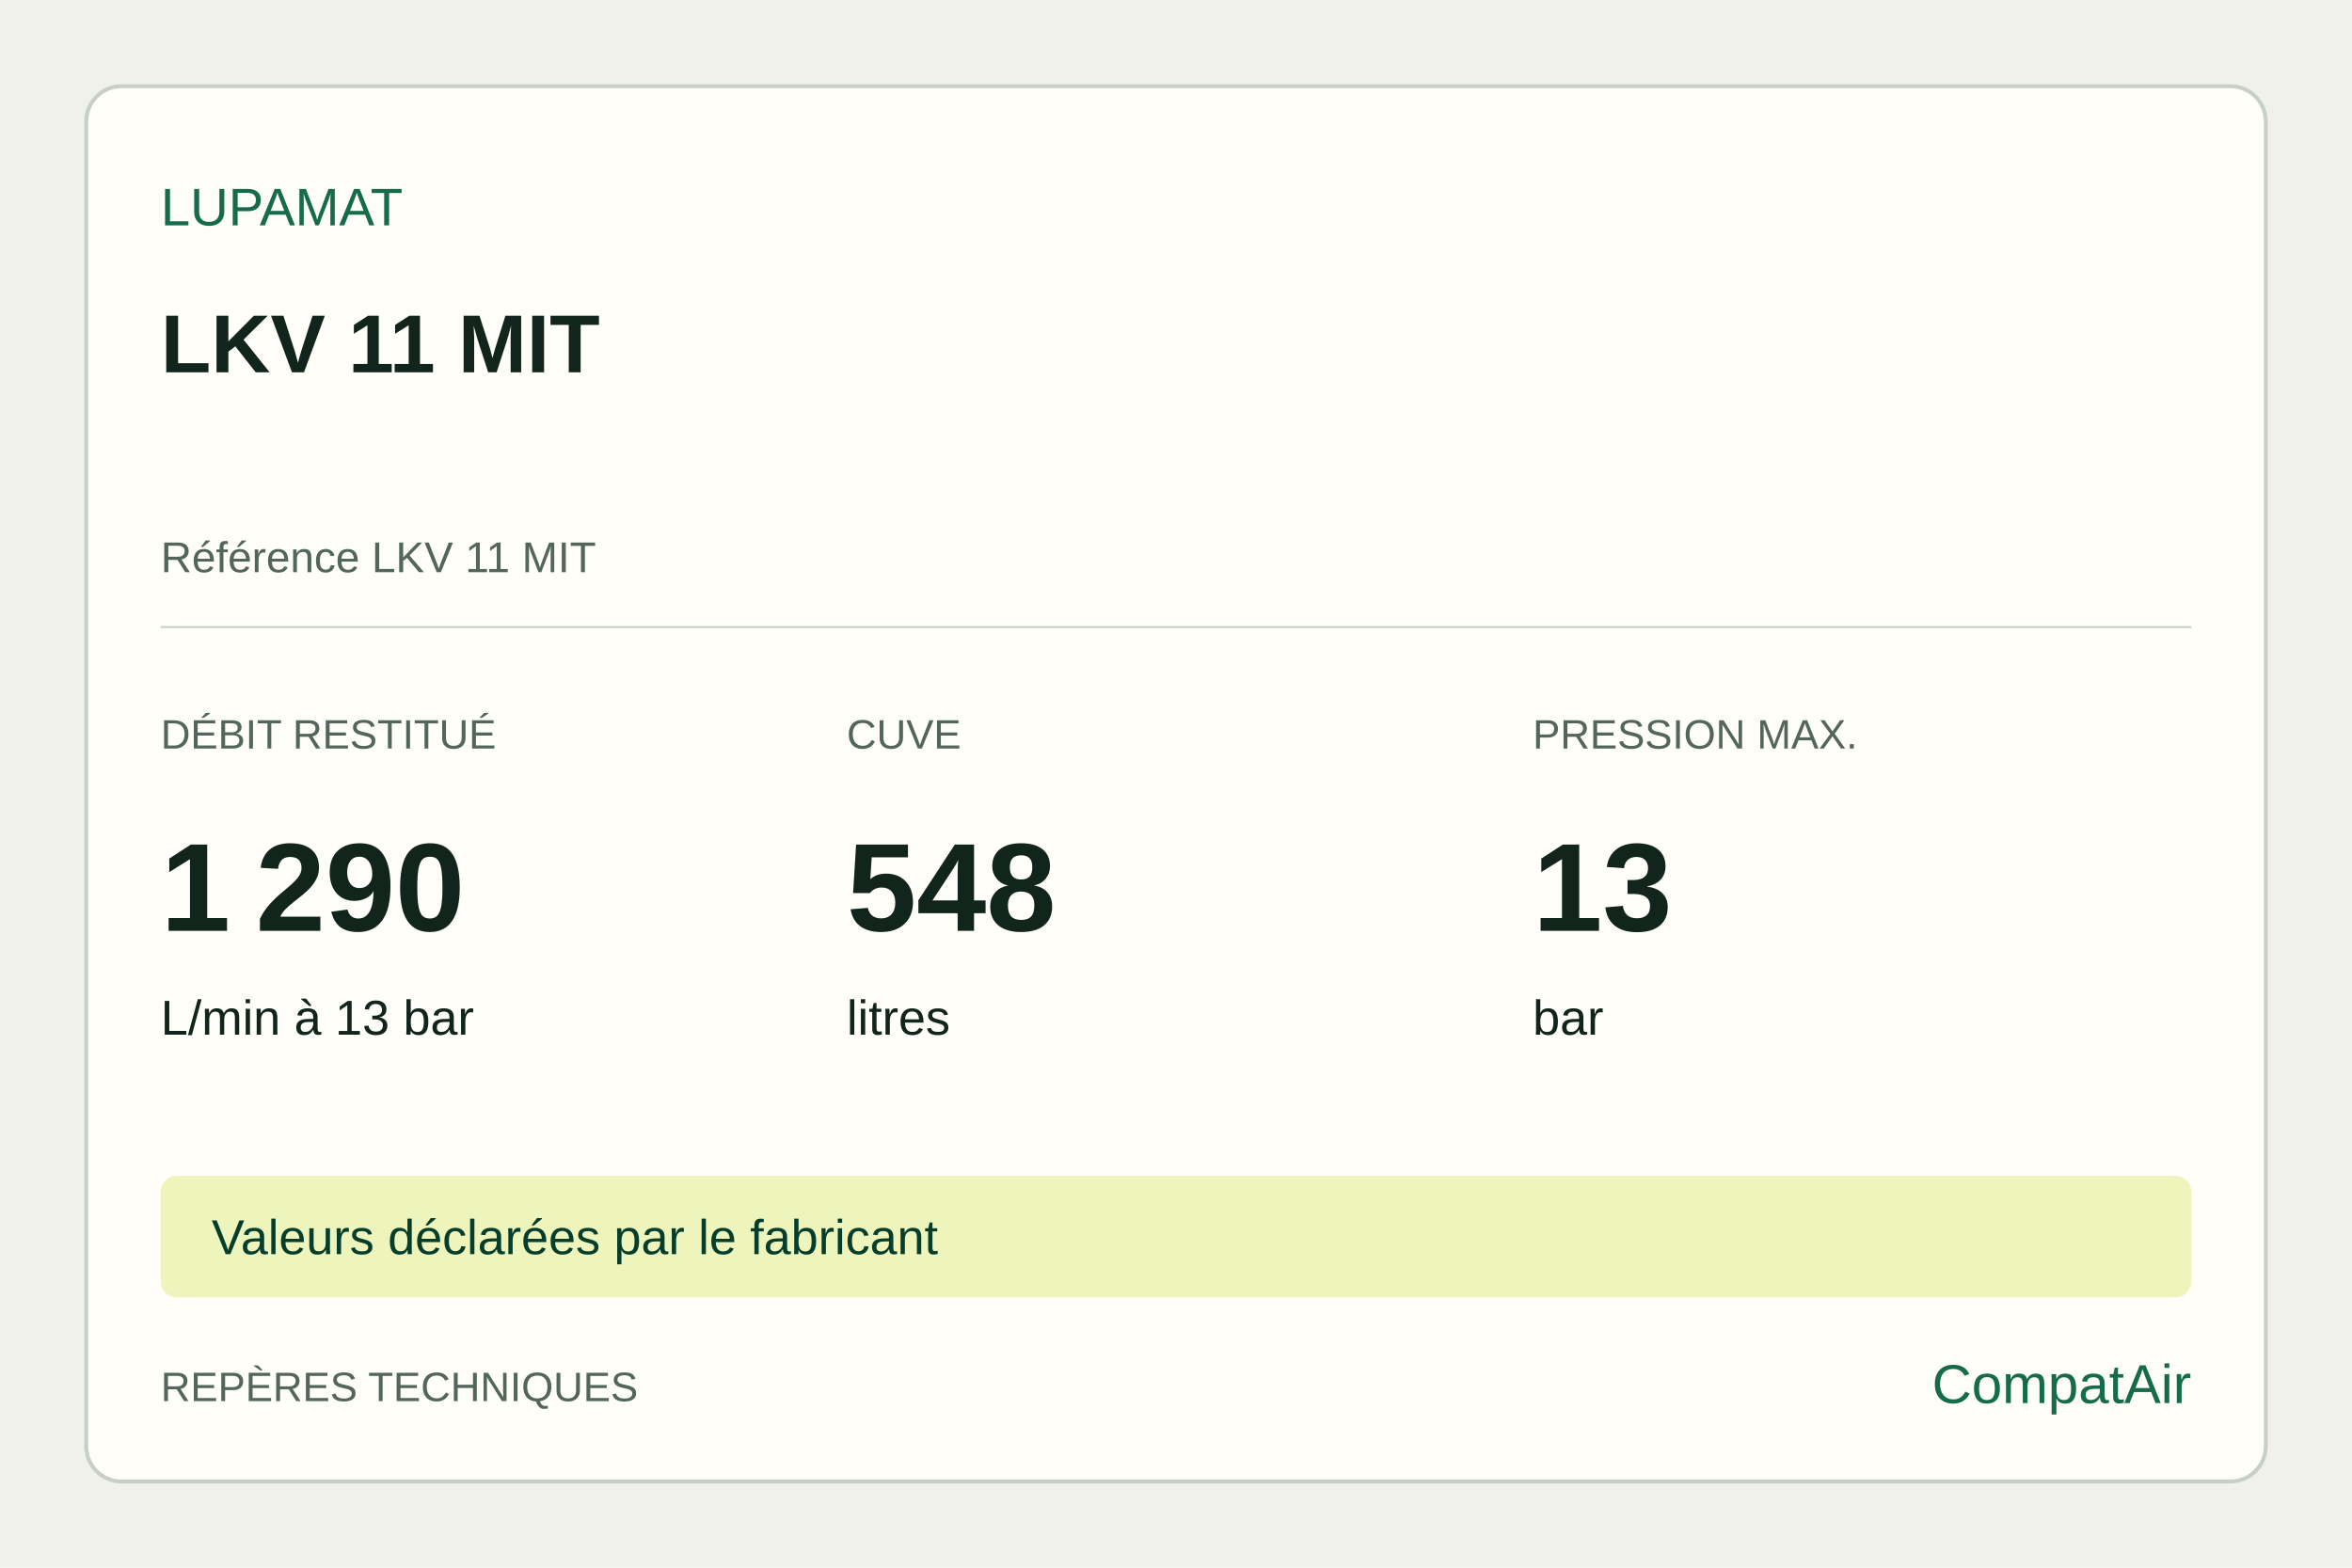
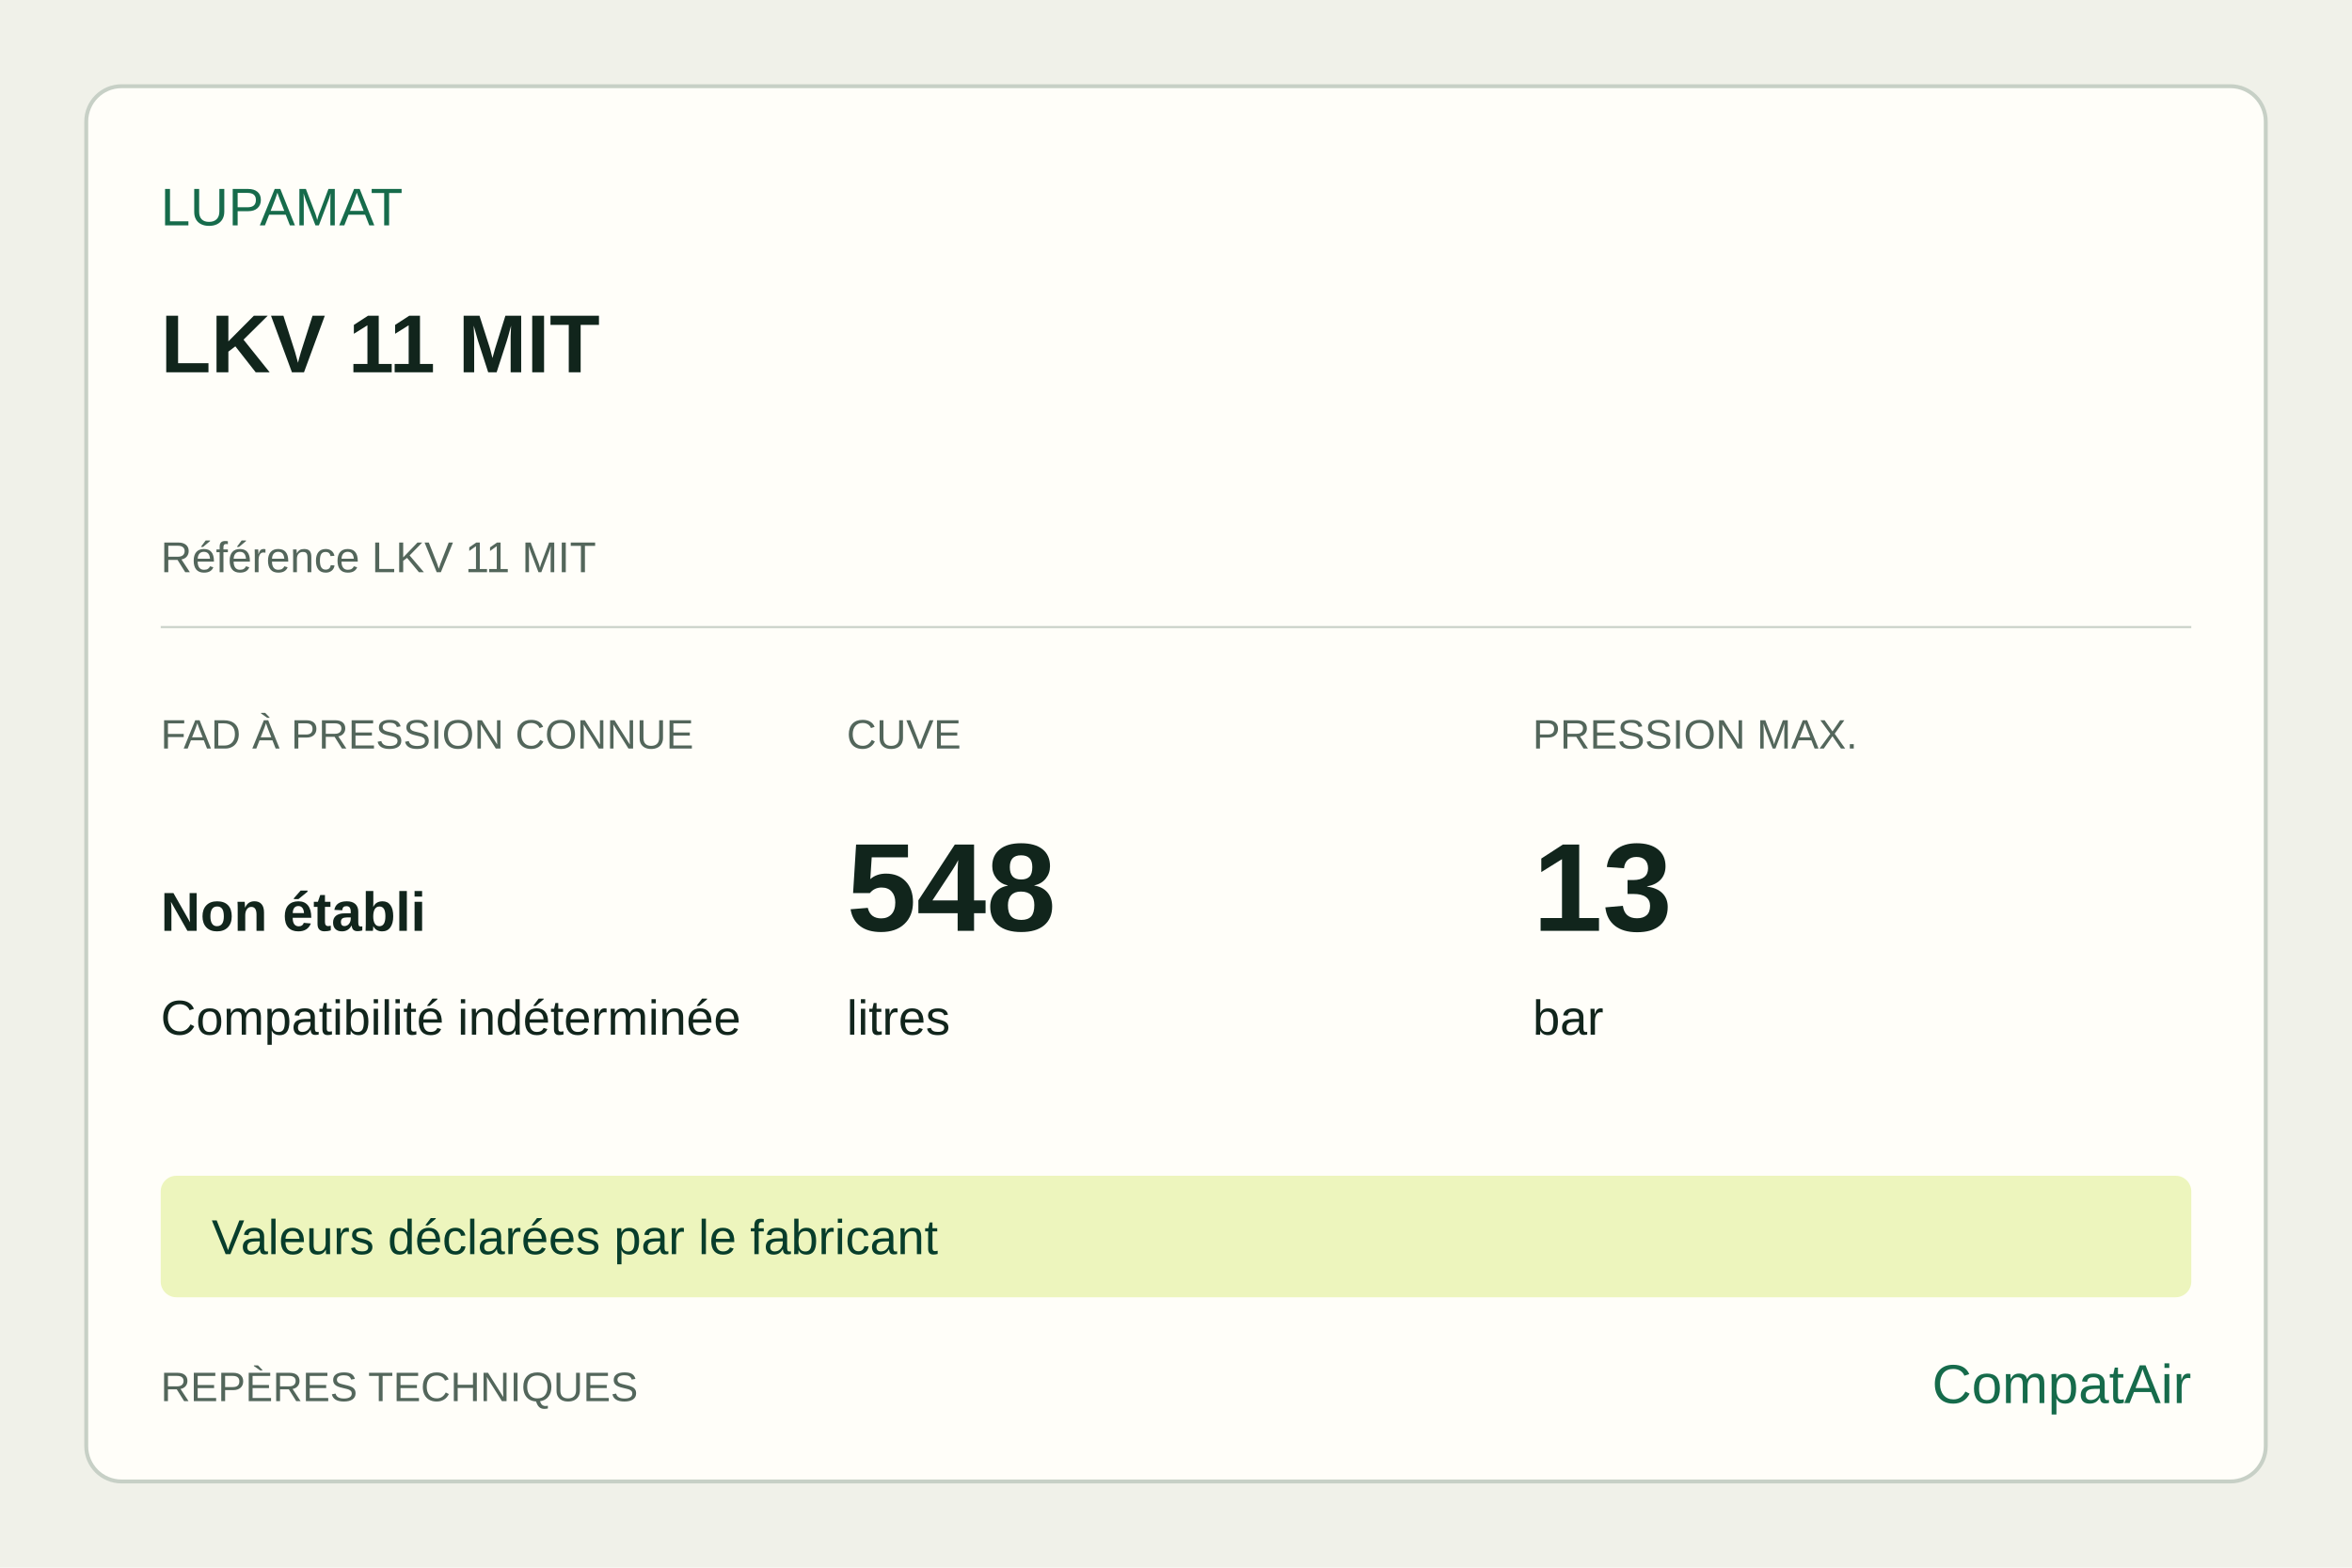
<svg xmlns="http://www.w3.org/2000/svg" width="1200" height="800" viewBox="0 0 1200 800">
  <rect width="1200" height="800" fill="#f0f1e9" />
  <rect x="44" y="44" width="1112" height="712" rx="18" fill="#fffef9" stroke="#c7d0c6" stroke-width="2" />
  <g font-family="Arial,sans-serif" fill="#11251c">
    <text x="82" y="115" font-size="27" fill="#166b4b">LUPAMAT</text>
    <text x="82" y="190" font-size="42" font-weight="700">LKV 11 MIT</text>
    <text x="82" y="292" font-size="22" fill="#53665b">Référence LKV 11 MIT</text>
    <line x1="82" y1="320" x2="1118" y2="320" stroke="#c7d0c6" />
-     <text x="82" y="382" font-size="21" fill="#53665b">DÉBIT RESTITUÉ</text>
-     <text x="82" y="475" font-size="64" font-weight="700">1 290</text>
-     <text x="82" y="528" font-size="25">L/min à 13 bar</text>
+     <text x="82" y="382" font-size="21" fill="#53665b">FAD À PRESSION CONNUE</text>
+     <text x="82" y="475" font-size="28" font-weight="700">Non établi</text>
+     <text x="82" y="528" font-size="25">Compatibilité indéterminée</text>
    <text x="432" y="382" font-size="21" fill="#53665b">CUVE</text>
    <text x="432" y="475" font-size="64" font-weight="700">548</text>
    <text x="432" y="528" font-size="25">litres</text>
    <text x="782" y="382" font-size="21" fill="#53665b">PRESSION MAX.</text>
    <text x="782" y="475" font-size="64" font-weight="700">13</text>
    <text x="782" y="528" font-size="25">bar</text>
    <rect x="82" y="600" width="1036" height="62" rx="8" fill="#edf5bd" />
    <text x="108" y="640" font-size="25" fill="#073d2b">Valeurs déclarées par le fabricant</text>
    <text x="82" y="715" font-size="21" fill="#53665b">REPÈRES TECHNIQUES</text>
    <text x="1118" y="716" text-anchor="end" font-size="28" fill="#166b4b">CompatAir</text>
  </g>
</svg>
